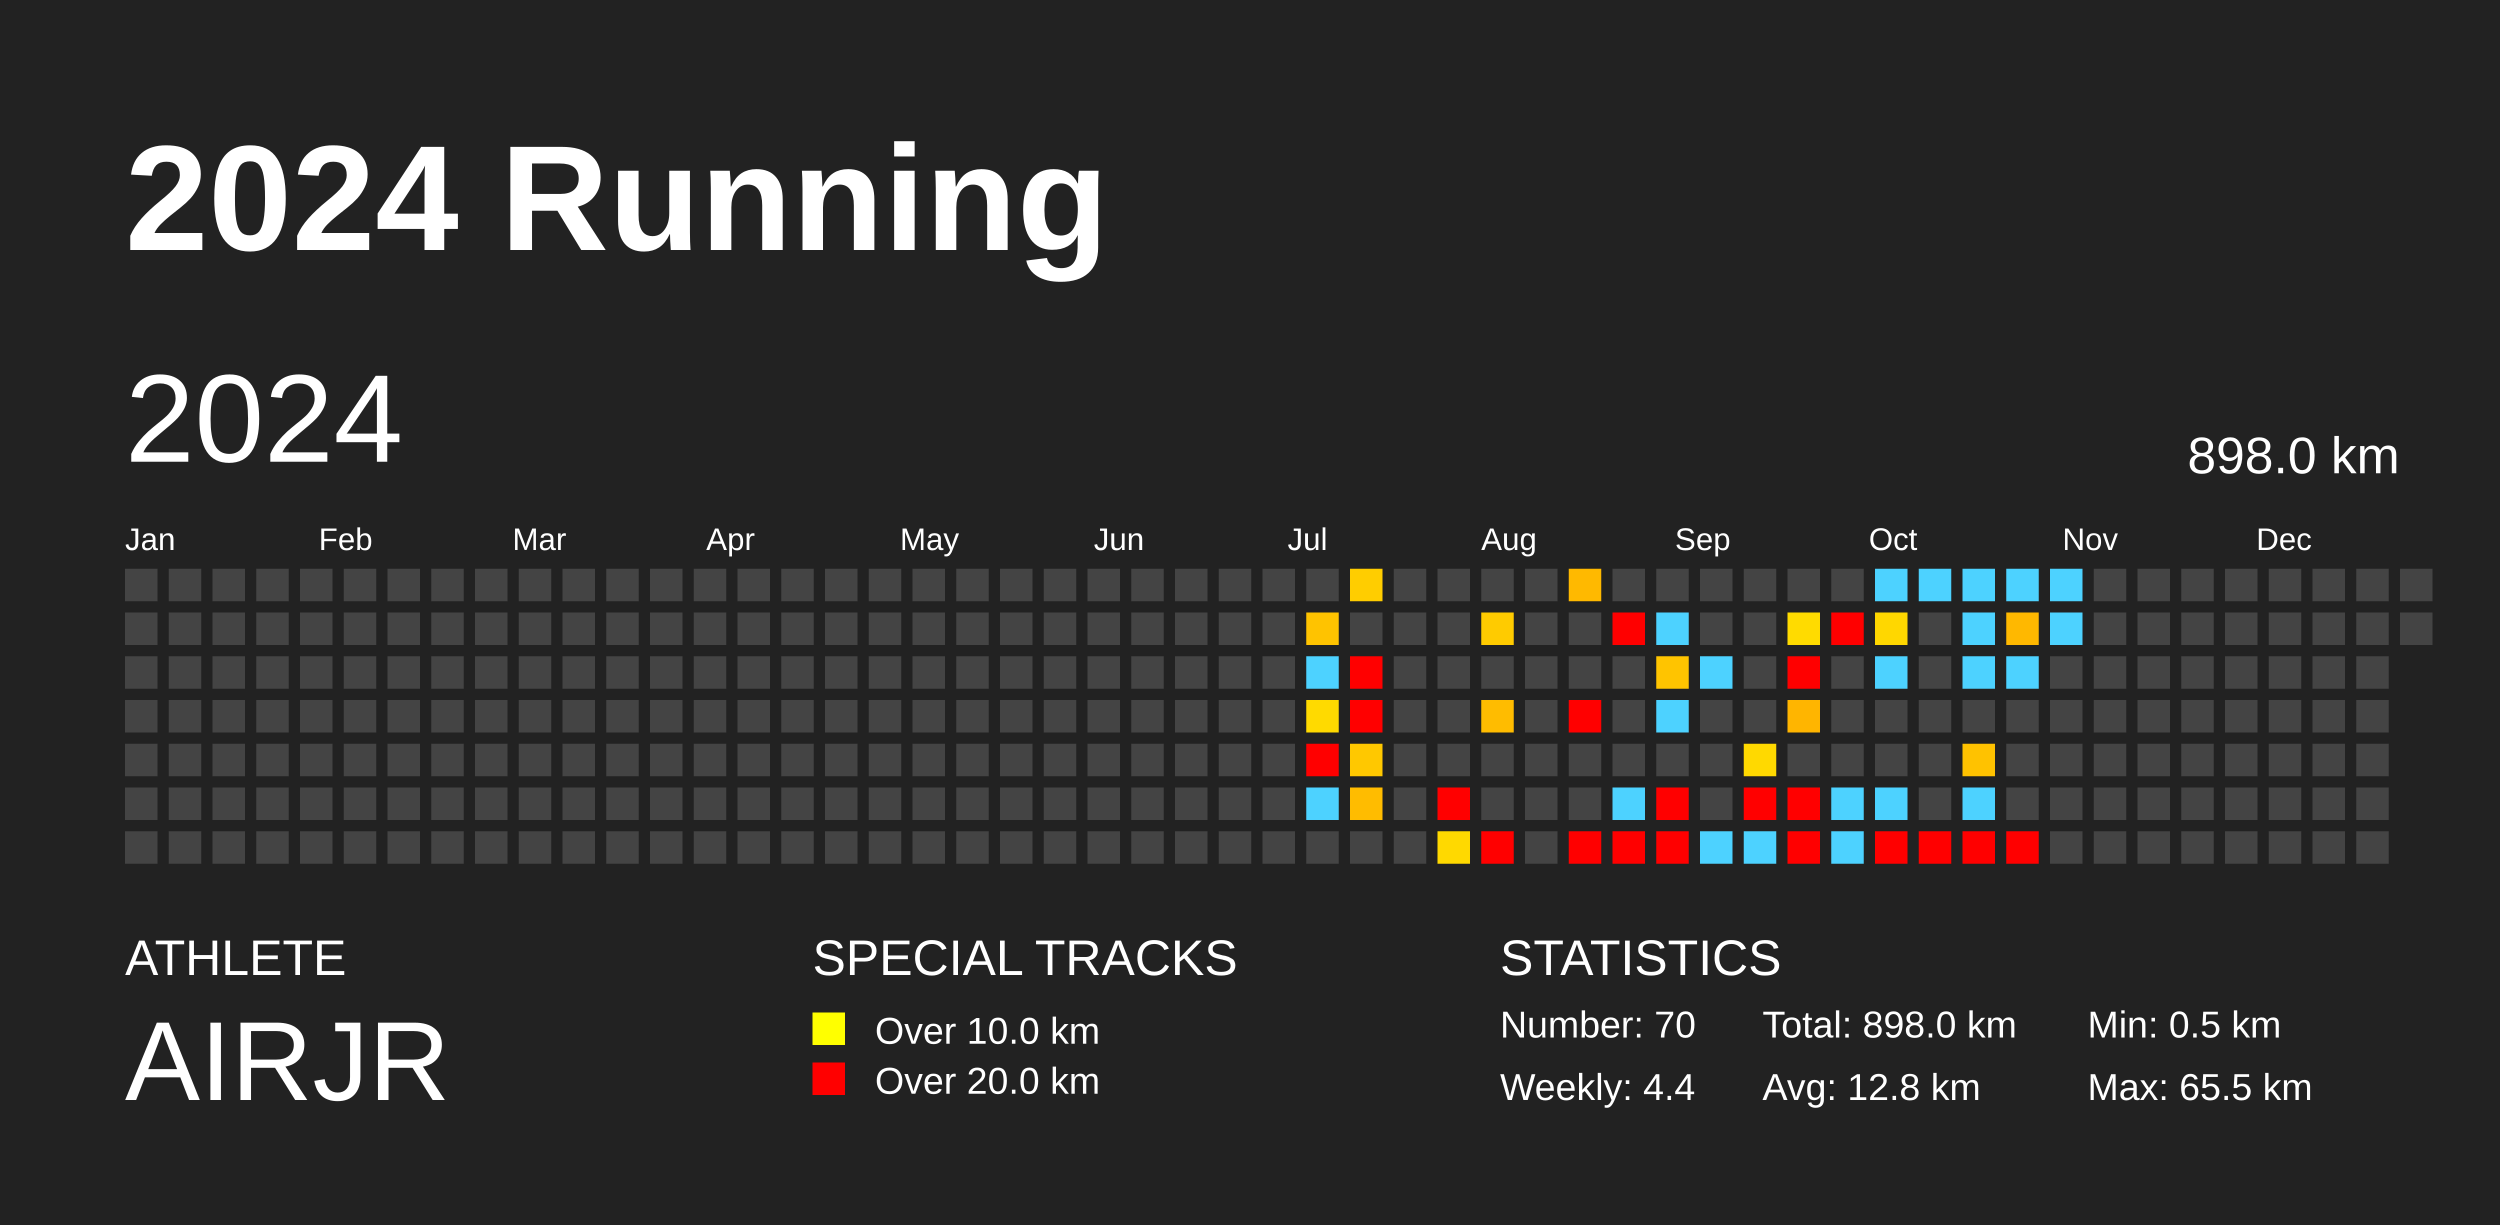
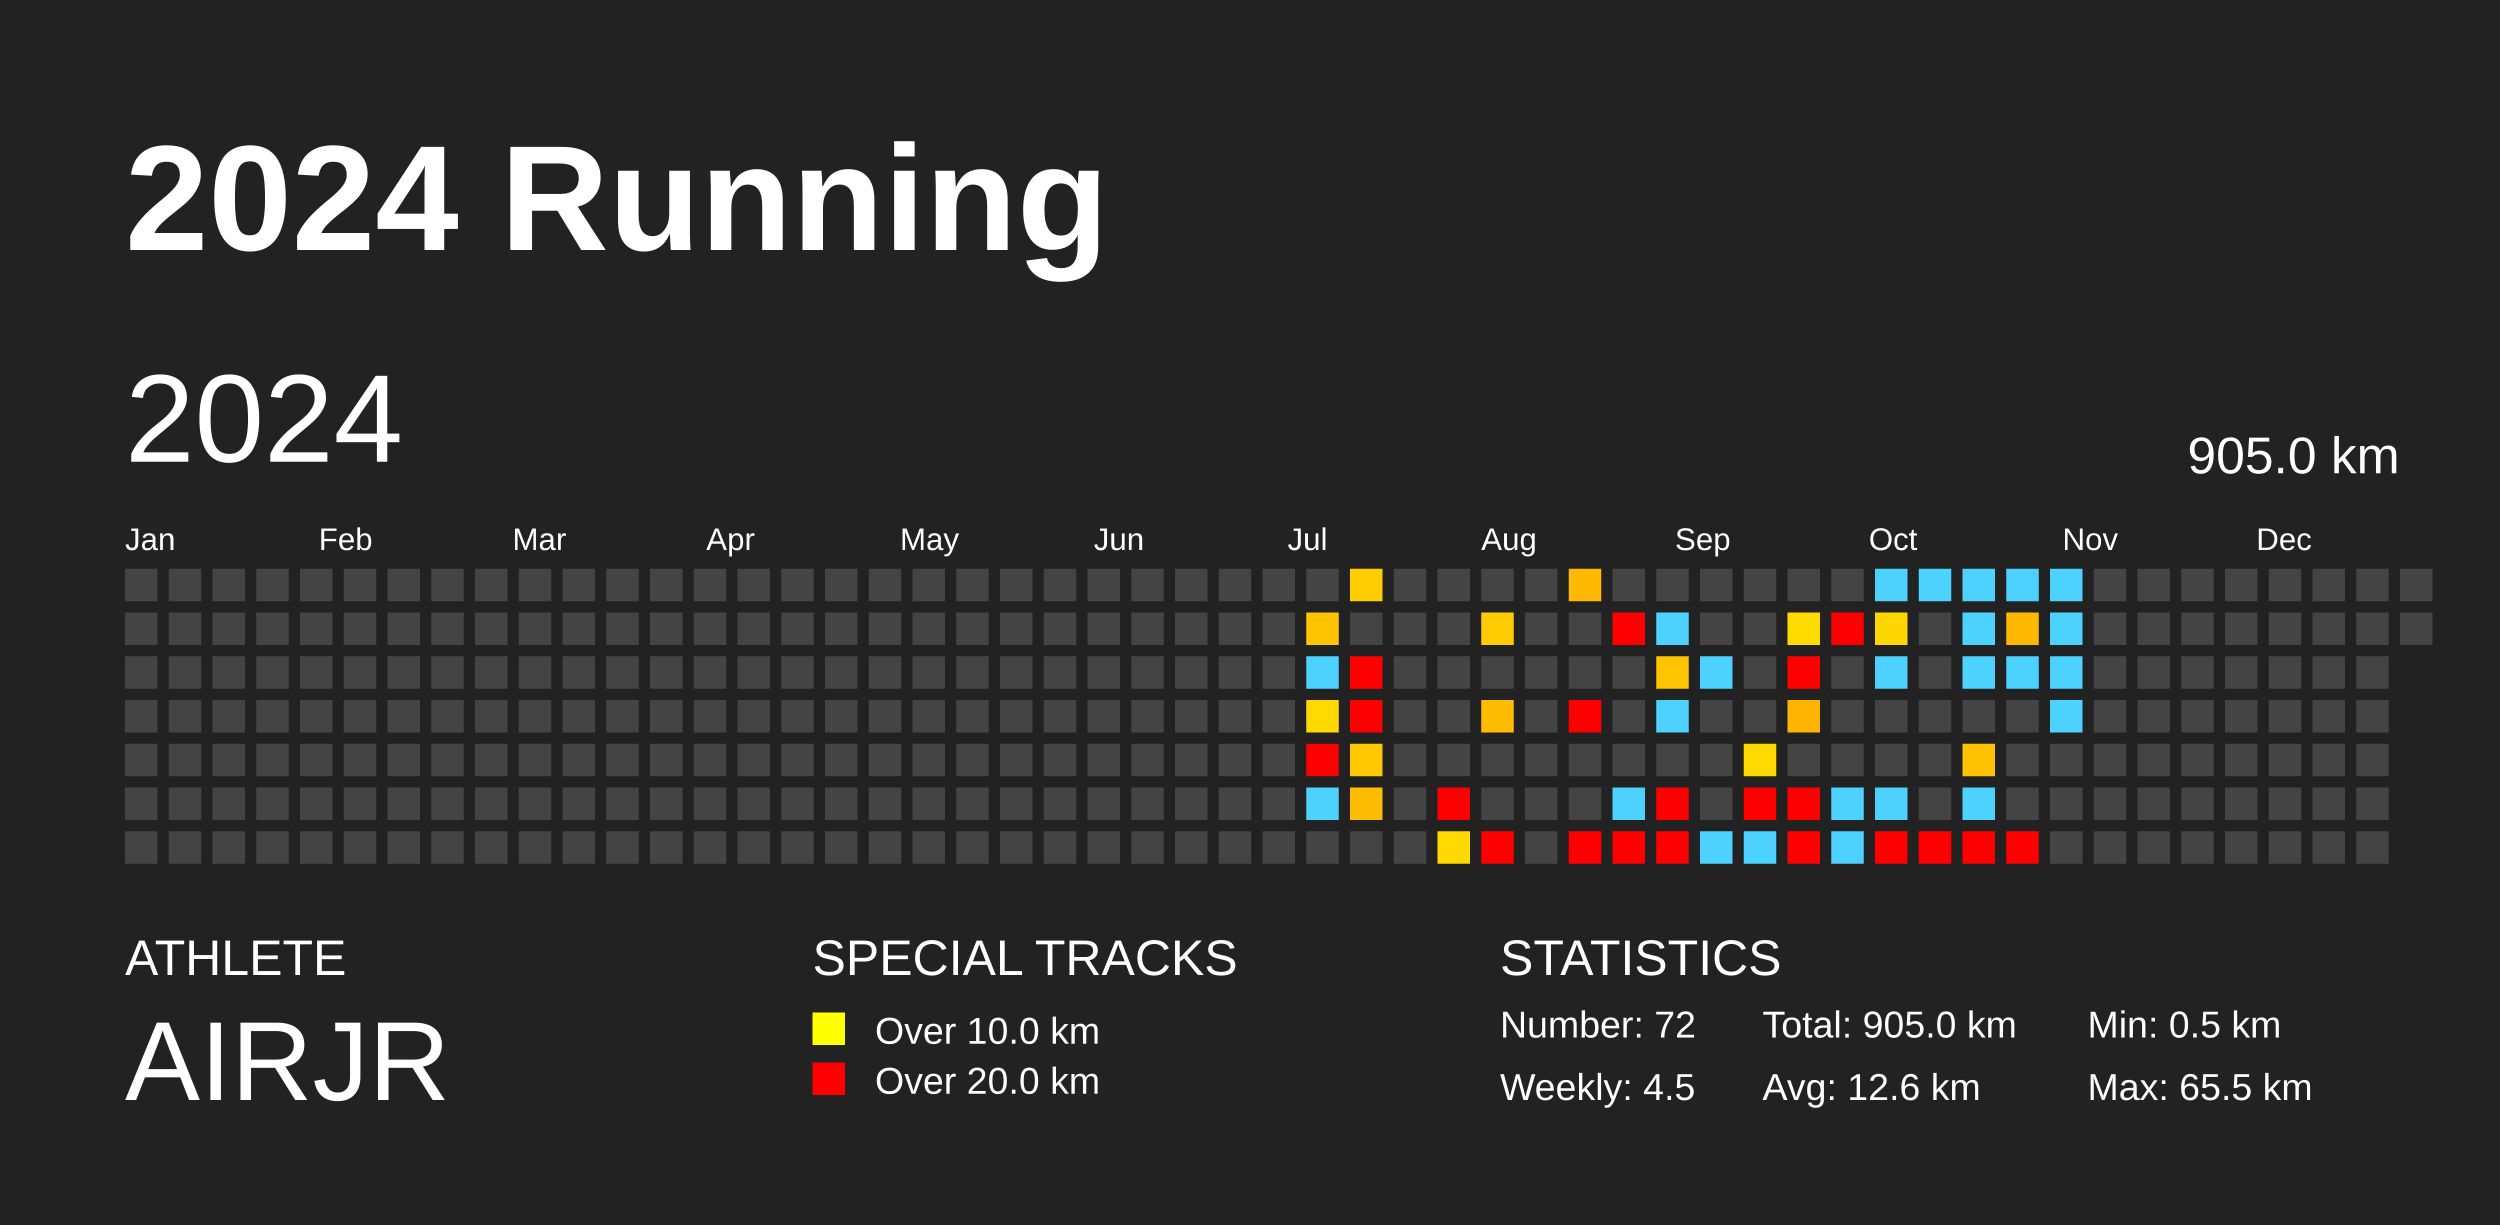
<svg xmlns="http://www.w3.org/2000/svg" baseProfile="full" height="98mm" version="1.1" viewBox="0,0,200,98" width="200mm">
  <defs />
  <rect fill="#222222" height="98" width="200" x="0" y="0" />
  <text fill="#FFFFFF" style="font-size:12px; font-family:Arial; font-weight:bold;" x="10" y="20">2024 Running</text>
  <text fill="#FFFFFF" style="font-size:4px; font-family:Arial" x="10" y="78">ATHLETE</text>
  <text fill="#FFFFFF" style="font-size:9px; font-family:Arial" x="10" y="88">AIRJR</text>
  <text fill="#FFFFFF" style="font-size:4px; font-family:Arial" x="65" y="78">SPECIAL TRACKS</text>
  <rect fill="yellow" height="2.6" width="2.6" x="65" y="81" />
  <text fill="#FFFFFF" style="font-size:3px; font-family:Arial" x="70" y="83.5">Over 10.0 km</text>
  <rect fill="red" height="2.6" width="2.6" x="65" y="85" />
  <text fill="#FFFFFF" style="font-size:3px; font-family:Arial" x="70" y="87.5">Over 20.0 km</text>
  <text fill="#FFFFFF" style="font-size:4px; font-family:Arial" x="120" y="78">STATISTICS</text>
-   <text fill="#FFFFFF" style="font-size:3px; font-family:Arial" x="120" y="83">Number: 70</text>
-   <text fill="#FFFFFF" style="font-size:3px; font-family:Arial" x="120" y="88">Weekly: 4.4</text>
-   <text fill="#FFFFFF" style="font-size:3px; font-family:Arial" x="141" y="83">Total: 898.0 km</text>
-   <text fill="#FFFFFF" style="font-size:3px; font-family:Arial" x="141" y="88">Avg: 12.8 km</text>
+   <text fill="#FFFFFF" style="font-size:3px; font-family:Arial" x="120" y="83">Number: 72</text>
+   <text fill="#FFFFFF" style="font-size:3px; font-family:Arial" x="120" y="88">Weekly: 4.5</text>
+   <text fill="#FFFFFF" style="font-size:3px; font-family:Arial" x="141" y="83">Total: 905.0 km</text>
+   <text fill="#FFFFFF" style="font-size:3px; font-family:Arial" x="141" y="88">Avg: 12.6 km</text>
  <text fill="#FFFFFF" style="font-size:3px; font-family:Arial" x="167" y="83">Min: 0.5 km</text>
  <text fill="#FFFFFF" style="font-size:3px; font-family:Arial" x="167" y="88">Max: 65.5 km</text>
  <text dominant-baseline="hanging" fill="#FFFFFF" style="font-size:10.0px; font-family:Arial;" x="10" y="30">2024</text>
-   <text dominant-baseline="hanging" fill="#FFFFFF" style="font-size:4.125px; font-family:Arial;" x="175" y="35">898.0 km</text>
+   <text dominant-baseline="hanging" fill="#FFFFFF" style="font-size:4.125px; font-family:Arial;" x="175" y="35">905.0 km</text>
  <text fill="#FFFFFF" style="font-size:2.5px; font-family:Arial" x="10.0" y="44">Jan</text>
  <text fill="#FFFFFF" style="font-size:2.5px; font-family:Arial" x="25.5" y="44">Feb</text>
  <text fill="#FFFFFF" style="font-size:2.5px; font-family:Arial" x="41.0" y="44">Mar</text>
  <text fill="#FFFFFF" style="font-size:2.5px; font-family:Arial" x="56.5" y="44">Apr</text>
  <text fill="#FFFFFF" style="font-size:2.5px; font-family:Arial" x="72.0" y="44">May</text>
  <text fill="#FFFFFF" style="font-size:2.5px; font-family:Arial" x="87.5" y="44">Jun</text>
  <text fill="#FFFFFF" style="font-size:2.5px; font-family:Arial" x="103.0" y="44">Jul</text>
  <text fill="#FFFFFF" style="font-size:2.5px; font-family:Arial" x="118.5" y="44">Aug</text>
  <text fill="#FFFFFF" style="font-size:2.5px; font-family:Arial" x="134.0" y="44">Sep</text>
  <text fill="#FFFFFF" style="font-size:2.5px; font-family:Arial" x="149.5" y="44">Oct</text>
  <text fill="#FFFFFF" style="font-size:2.5px; font-family:Arial" x="165.0" y="44">Nov</text>
  <text fill="#FFFFFF" style="font-size:2.5px; font-family:Arial" x="180.5" y="44">Dec</text>
  <rect fill="#444444" height="2.6" width="2.6" x="10.0" y="45.5" />
  <rect fill="#444444" height="2.6" width="2.6" x="10.0" y="49.0" />
  <rect fill="#444444" height="2.6" width="2.6" x="10.0" y="52.5" />
  <rect fill="#444444" height="2.6" width="2.6" x="10.0" y="56.0" />
  <rect fill="#444444" height="2.6" width="2.6" x="10.0" y="59.5" />
  <rect fill="#444444" height="2.6" width="2.6" x="10.0" y="63.0" />
  <rect fill="#444444" height="2.6" width="2.6" x="10.0" y="66.5" />
  <rect fill="#444444" height="2.6" width="2.6" x="13.5" y="45.5" />
  <rect fill="#444444" height="2.6" width="2.6" x="13.5" y="49.0" />
  <rect fill="#444444" height="2.6" width="2.6" x="13.5" y="52.5" />
  <rect fill="#444444" height="2.6" width="2.6" x="13.5" y="56.0" />
  <rect fill="#444444" height="2.6" width="2.6" x="13.5" y="59.5" />
  <rect fill="#444444" height="2.6" width="2.6" x="13.5" y="63.0" />
  <rect fill="#444444" height="2.6" width="2.6" x="13.5" y="66.5" />
  <rect fill="#444444" height="2.6" width="2.6" x="17.0" y="45.5" />
  <rect fill="#444444" height="2.6" width="2.6" x="17.0" y="49.0" />
  <rect fill="#444444" height="2.6" width="2.6" x="17.0" y="52.5" />
  <rect fill="#444444" height="2.6" width="2.6" x="17.0" y="56.0" />
  <rect fill="#444444" height="2.6" width="2.6" x="17.0" y="59.5" />
  <rect fill="#444444" height="2.6" width="2.6" x="17.0" y="63.0" />
  <rect fill="#444444" height="2.6" width="2.6" x="17.0" y="66.5" />
  <rect fill="#444444" height="2.6" width="2.6" x="20.5" y="45.5" />
  <rect fill="#444444" height="2.6" width="2.6" x="20.5" y="49.0" />
  <rect fill="#444444" height="2.6" width="2.6" x="20.5" y="52.5" />
  <rect fill="#444444" height="2.6" width="2.6" x="20.5" y="56.0" />
  <rect fill="#444444" height="2.6" width="2.6" x="20.5" y="59.5" />
  <rect fill="#444444" height="2.6" width="2.6" x="20.5" y="63.0" />
  <rect fill="#444444" height="2.6" width="2.6" x="20.5" y="66.5" />
  <rect fill="#444444" height="2.6" width="2.6" x="24.0" y="45.5" />
  <rect fill="#444444" height="2.6" width="2.6" x="24.0" y="49.0" />
  <rect fill="#444444" height="2.6" width="2.6" x="24.0" y="52.5" />
  <rect fill="#444444" height="2.6" width="2.6" x="24.0" y="56.0" />
  <rect fill="#444444" height="2.6" width="2.6" x="24.0" y="59.5" />
  <rect fill="#444444" height="2.6" width="2.6" x="24.0" y="63.0" />
  <rect fill="#444444" height="2.6" width="2.6" x="24.0" y="66.5" />
  <rect fill="#444444" height="2.6" width="2.6" x="27.5" y="45.5" />
  <rect fill="#444444" height="2.6" width="2.6" x="27.5" y="49.0" />
  <rect fill="#444444" height="2.6" width="2.6" x="27.5" y="52.5" />
  <rect fill="#444444" height="2.6" width="2.6" x="27.5" y="56.0" />
  <rect fill="#444444" height="2.6" width="2.6" x="27.5" y="59.5" />
  <rect fill="#444444" height="2.6" width="2.6" x="27.5" y="63.0" />
  <rect fill="#444444" height="2.6" width="2.6" x="27.5" y="66.5" />
  <rect fill="#444444" height="2.6" width="2.6" x="31.0" y="45.5" />
  <rect fill="#444444" height="2.6" width="2.6" x="31.0" y="49.0" />
  <rect fill="#444444" height="2.6" width="2.6" x="31.0" y="52.5" />
  <rect fill="#444444" height="2.6" width="2.6" x="31.0" y="56.0" />
  <rect fill="#444444" height="2.6" width="2.6" x="31.0" y="59.5" />
  <rect fill="#444444" height="2.6" width="2.6" x="31.0" y="63.0" />
  <rect fill="#444444" height="2.6" width="2.6" x="31.0" y="66.5" />
  <rect fill="#444444" height="2.6" width="2.6" x="34.5" y="45.5" />
  <rect fill="#444444" height="2.6" width="2.6" x="34.5" y="49.0" />
  <rect fill="#444444" height="2.6" width="2.6" x="34.5" y="52.5" />
  <rect fill="#444444" height="2.6" width="2.6" x="34.5" y="56.0" />
  <rect fill="#444444" height="2.6" width="2.6" x="34.5" y="59.5" />
  <rect fill="#444444" height="2.6" width="2.6" x="34.5" y="63.0" />
  <rect fill="#444444" height="2.6" width="2.6" x="34.5" y="66.5" />
  <rect fill="#444444" height="2.6" width="2.6" x="38.0" y="45.5" />
  <rect fill="#444444" height="2.6" width="2.6" x="38.0" y="49.0" />
  <rect fill="#444444" height="2.6" width="2.6" x="38.0" y="52.5" />
  <rect fill="#444444" height="2.6" width="2.6" x="38.0" y="56.0" />
  <rect fill="#444444" height="2.6" width="2.6" x="38.0" y="59.5" />
  <rect fill="#444444" height="2.6" width="2.6" x="38.0" y="63.0" />
  <rect fill="#444444" height="2.6" width="2.6" x="38.0" y="66.5" />
  <rect fill="#444444" height="2.6" width="2.6" x="41.5" y="45.5" />
  <rect fill="#444444" height="2.6" width="2.6" x="41.5" y="49.0" />
  <rect fill="#444444" height="2.6" width="2.6" x="41.5" y="52.5" />
  <rect fill="#444444" height="2.6" width="2.6" x="41.5" y="56.0" />
  <rect fill="#444444" height="2.6" width="2.6" x="41.5" y="59.5" />
  <rect fill="#444444" height="2.6" width="2.6" x="41.5" y="63.0" />
  <rect fill="#444444" height="2.6" width="2.6" x="41.5" y="66.5" />
  <rect fill="#444444" height="2.6" width="2.6" x="45.0" y="45.5" />
  <rect fill="#444444" height="2.6" width="2.6" x="45.0" y="49.0" />
  <rect fill="#444444" height="2.6" width="2.6" x="45.0" y="52.5" />
  <rect fill="#444444" height="2.6" width="2.6" x="45.0" y="56.0" />
  <rect fill="#444444" height="2.6" width="2.6" x="45.0" y="59.5" />
  <rect fill="#444444" height="2.6" width="2.6" x="45.0" y="63.0" />
  <rect fill="#444444" height="2.6" width="2.6" x="45.0" y="66.5" />
  <rect fill="#444444" height="2.6" width="2.6" x="48.5" y="45.5" />
  <rect fill="#444444" height="2.6" width="2.6" x="48.5" y="49.0" />
  <rect fill="#444444" height="2.6" width="2.6" x="48.5" y="52.5" />
  <rect fill="#444444" height="2.6" width="2.6" x="48.5" y="56.0" />
  <rect fill="#444444" height="2.6" width="2.6" x="48.5" y="59.5" />
  <rect fill="#444444" height="2.6" width="2.6" x="48.5" y="63.0" />
  <rect fill="#444444" height="2.6" width="2.6" x="48.5" y="66.5" />
  <rect fill="#444444" height="2.6" width="2.6" x="52.0" y="45.5" />
  <rect fill="#444444" height="2.6" width="2.6" x="52.0" y="49.0" />
  <rect fill="#444444" height="2.6" width="2.6" x="52.0" y="52.5" />
  <rect fill="#444444" height="2.6" width="2.6" x="52.0" y="56.0" />
  <rect fill="#444444" height="2.6" width="2.6" x="52.0" y="59.5" />
  <rect fill="#444444" height="2.6" width="2.6" x="52.0" y="63.0" />
  <rect fill="#444444" height="2.6" width="2.6" x="52.0" y="66.5" />
  <rect fill="#444444" height="2.6" width="2.6" x="55.5" y="45.5" />
  <rect fill="#444444" height="2.6" width="2.6" x="55.5" y="49.0" />
  <rect fill="#444444" height="2.6" width="2.6" x="55.5" y="52.5" />
  <rect fill="#444444" height="2.6" width="2.6" x="55.5" y="56.0" />
  <rect fill="#444444" height="2.6" width="2.6" x="55.5" y="59.5" />
  <rect fill="#444444" height="2.6" width="2.6" x="55.5" y="63.0" />
  <rect fill="#444444" height="2.6" width="2.6" x="55.5" y="66.5" />
  <rect fill="#444444" height="2.6" width="2.6" x="59.0" y="45.5" />
  <rect fill="#444444" height="2.6" width="2.6" x="59.0" y="49.0" />
  <rect fill="#444444" height="2.6" width="2.6" x="59.0" y="52.5" />
  <rect fill="#444444" height="2.6" width="2.6" x="59.0" y="56.0" />
  <rect fill="#444444" height="2.6" width="2.6" x="59.0" y="59.5" />
  <rect fill="#444444" height="2.6" width="2.6" x="59.0" y="63.0" />
  <rect fill="#444444" height="2.6" width="2.6" x="59.0" y="66.5" />
  <rect fill="#444444" height="2.6" width="2.6" x="62.5" y="45.5" />
  <rect fill="#444444" height="2.6" width="2.6" x="62.5" y="49.0" />
  <rect fill="#444444" height="2.6" width="2.6" x="62.5" y="52.5" />
  <rect fill="#444444" height="2.6" width="2.6" x="62.5" y="56.0" />
  <rect fill="#444444" height="2.6" width="2.6" x="62.5" y="59.5" />
  <rect fill="#444444" height="2.6" width="2.6" x="62.5" y="63.0" />
  <rect fill="#444444" height="2.6" width="2.6" x="62.5" y="66.5" />
  <rect fill="#444444" height="2.6" width="2.6" x="66.0" y="45.5" />
  <rect fill="#444444" height="2.6" width="2.6" x="66.0" y="49.0" />
  <rect fill="#444444" height="2.6" width="2.6" x="66.0" y="52.5" />
  <rect fill="#444444" height="2.6" width="2.6" x="66.0" y="56.0" />
  <rect fill="#444444" height="2.6" width="2.6" x="66.0" y="59.5" />
  <rect fill="#444444" height="2.6" width="2.6" x="66.0" y="63.0" />
  <rect fill="#444444" height="2.6" width="2.6" x="66.0" y="66.5" />
  <rect fill="#444444" height="2.6" width="2.6" x="69.5" y="45.5" />
  <rect fill="#444444" height="2.6" width="2.6" x="69.5" y="49.0" />
  <rect fill="#444444" height="2.6" width="2.6" x="69.5" y="52.5" />
  <rect fill="#444444" height="2.6" width="2.6" x="69.5" y="56.0" />
  <rect fill="#444444" height="2.6" width="2.6" x="69.5" y="59.5" />
  <rect fill="#444444" height="2.6" width="2.6" x="69.5" y="63.0" />
  <rect fill="#444444" height="2.6" width="2.6" x="69.5" y="66.5" />
  <rect fill="#444444" height="2.6" width="2.6" x="73.0" y="45.5" />
  <rect fill="#444444" height="2.6" width="2.6" x="73.0" y="49.0" />
  <rect fill="#444444" height="2.6" width="2.6" x="73.0" y="52.5" />
  <rect fill="#444444" height="2.6" width="2.6" x="73.0" y="56.0" />
  <rect fill="#444444" height="2.6" width="2.6" x="73.0" y="59.5" />
  <rect fill="#444444" height="2.6" width="2.6" x="73.0" y="63.0" />
  <rect fill="#444444" height="2.6" width="2.6" x="73.0" y="66.5" />
  <rect fill="#444444" height="2.6" width="2.6" x="76.5" y="45.5" />
  <rect fill="#444444" height="2.6" width="2.6" x="76.5" y="49.0" />
  <rect fill="#444444" height="2.6" width="2.6" x="76.5" y="52.5" />
  <rect fill="#444444" height="2.6" width="2.6" x="76.5" y="56.0" />
  <rect fill="#444444" height="2.6" width="2.6" x="76.5" y="59.5" />
  <rect fill="#444444" height="2.6" width="2.6" x="76.5" y="63.0" />
  <rect fill="#444444" height="2.6" width="2.6" x="76.5" y="66.5" />
  <rect fill="#444444" height="2.6" width="2.6" x="80.0" y="45.5" />
  <rect fill="#444444" height="2.6" width="2.6" x="80.0" y="49.0" />
  <rect fill="#444444" height="2.6" width="2.6" x="80.0" y="52.5" />
  <rect fill="#444444" height="2.6" width="2.6" x="80.0" y="56.0" />
  <rect fill="#444444" height="2.6" width="2.6" x="80.0" y="59.5" />
  <rect fill="#444444" height="2.6" width="2.6" x="80.0" y="63.0" />
  <rect fill="#444444" height="2.6" width="2.6" x="80.0" y="66.5" />
  <rect fill="#444444" height="2.6" width="2.6" x="83.5" y="45.5" />
  <rect fill="#444444" height="2.6" width="2.6" x="83.5" y="49.0" />
  <rect fill="#444444" height="2.6" width="2.6" x="83.5" y="52.5" />
  <rect fill="#444444" height="2.6" width="2.6" x="83.5" y="56.0" />
  <rect fill="#444444" height="2.6" width="2.6" x="83.5" y="59.5" />
  <rect fill="#444444" height="2.6" width="2.6" x="83.5" y="63.0" />
  <rect fill="#444444" height="2.6" width="2.6" x="83.5" y="66.5" />
  <rect fill="#444444" height="2.6" width="2.6" x="87.0" y="45.5" />
  <rect fill="#444444" height="2.6" width="2.6" x="87.0" y="49.0" />
  <rect fill="#444444" height="2.6" width="2.6" x="87.0" y="52.5" />
  <rect fill="#444444" height="2.6" width="2.6" x="87.0" y="56.0" />
  <rect fill="#444444" height="2.6" width="2.6" x="87.0" y="59.5" />
  <rect fill="#444444" height="2.6" width="2.6" x="87.0" y="63.0" />
  <rect fill="#444444" height="2.6" width="2.6" x="87.0" y="66.5" />
  <rect fill="#444444" height="2.6" width="2.6" x="90.5" y="45.5" />
  <rect fill="#444444" height="2.6" width="2.6" x="90.5" y="49.0" />
  <rect fill="#444444" height="2.6" width="2.6" x="90.5" y="52.5" />
  <rect fill="#444444" height="2.6" width="2.6" x="90.5" y="56.0" />
  <rect fill="#444444" height="2.6" width="2.6" x="90.5" y="59.5" />
  <rect fill="#444444" height="2.6" width="2.6" x="90.5" y="63.0" />
  <rect fill="#444444" height="2.6" width="2.6" x="90.5" y="66.5" />
  <rect fill="#444444" height="2.6" width="2.6" x="94.0" y="45.5" />
  <rect fill="#444444" height="2.6" width="2.6" x="94.0" y="49.0" />
  <rect fill="#444444" height="2.6" width="2.6" x="94.0" y="52.5" />
  <rect fill="#444444" height="2.6" width="2.6" x="94.0" y="56.0" />
  <rect fill="#444444" height="2.6" width="2.6" x="94.0" y="59.5" />
  <rect fill="#444444" height="2.6" width="2.6" x="94.0" y="63.0" />
  <rect fill="#444444" height="2.6" width="2.6" x="94.0" y="66.5" />
  <rect fill="#444444" height="2.6" width="2.6" x="97.5" y="45.5" />
  <rect fill="#444444" height="2.6" width="2.6" x="97.5" y="49.0" />
  <rect fill="#444444" height="2.6" width="2.6" x="97.5" y="52.5" />
  <rect fill="#444444" height="2.6" width="2.6" x="97.5" y="56.0" />
  <rect fill="#444444" height="2.6" width="2.6" x="97.5" y="59.5" />
  <rect fill="#444444" height="2.6" width="2.6" x="97.5" y="63.0" />
  <rect fill="#444444" height="2.6" width="2.6" x="97.5" y="66.5" />
  <rect fill="#444444" height="2.6" width="2.6" x="101.0" y="45.5" />
  <rect fill="#444444" height="2.6" width="2.6" x="101.0" y="49.0" />
  <rect fill="#444444" height="2.6" width="2.6" x="101.0" y="52.5" />
  <rect fill="#444444" height="2.6" width="2.6" x="101.0" y="56.0" />
  <rect fill="#444444" height="2.6" width="2.6" x="101.0" y="59.5" />
  <rect fill="#444444" height="2.6" width="2.6" x="101.0" y="63.0" />
  <rect fill="#444444" height="2.6" width="2.6" x="101.0" y="66.5" />
  <rect fill="#444444" height="2.6" width="2.6" x="104.5" y="45.5" />
  <rect fill="#ffc300" height="2.6" width="2.6" x="104.5" y="49.0" />
  <rect fill="#4dd2ff" height="2.6" width="2.6" x="104.5" y="52.5" />
  <rect fill="#ffda00" height="2.6" width="2.6" x="104.5" y="56.0" />
  <rect fill="red" height="2.6" width="2.6" x="104.5" y="59.5" />
  <rect fill="#4dd2ff" height="2.6" width="2.6" x="104.5" y="63.0" />
  <rect fill="#444444" height="2.6" width="2.6" x="104.5" y="66.5" />
  <rect fill="#ffcd00" height="2.6" width="2.6" x="108.0" y="45.5" />
  <rect fill="#444444" height="2.6" width="2.6" x="108.0" y="49.0" />
  <rect fill="red" height="2.6" width="2.6" x="108.0" y="52.5" />
  <rect fill="red" height="2.6" width="2.6" x="108.0" y="56.0" />
  <rect fill="#ffc800" height="2.6" width="2.6" x="108.0" y="59.5" />
  <rect fill="#ffbc00" height="2.6" width="2.6" x="108.0" y="63.0" />
  <rect fill="#444444" height="2.6" width="2.6" x="108.0" y="66.5" />
  <rect fill="#444444" height="2.6" width="2.6" x="111.5" y="45.5" />
  <rect fill="#444444" height="2.6" width="2.6" x="111.5" y="49.0" />
  <rect fill="#444444" height="2.6" width="2.6" x="111.5" y="52.5" />
  <rect fill="#444444" height="2.6" width="2.6" x="111.5" y="56.0" />
  <rect fill="#444444" height="2.6" width="2.6" x="111.5" y="59.5" />
  <rect fill="#444444" height="2.6" width="2.6" x="111.5" y="63.0" />
  <rect fill="#444444" height="2.6" width="2.6" x="111.5" y="66.5" />
  <rect fill="#444444" height="2.6" width="2.6" x="115.0" y="45.5" />
  <rect fill="#444444" height="2.6" width="2.6" x="115.0" y="49.0" />
  <rect fill="#444444" height="2.6" width="2.6" x="115.0" y="52.5" />
  <rect fill="#444444" height="2.6" width="2.6" x="115.0" y="56.0" />
  <rect fill="#444444" height="2.6" width="2.6" x="115.0" y="59.5" />
  <rect fill="red" height="2.6" width="2.6" x="115.0" y="63.0" />
  <rect fill="#ffd900" height="2.6" width="2.6" x="115.0" y="66.5" />
  <rect fill="#444444" height="2.6" width="2.6" x="118.5" y="45.5" />
  <rect fill="#ffcb00" height="2.6" width="2.6" x="118.5" y="49.0" />
  <rect fill="#444444" height="2.6" width="2.6" x="118.5" y="52.5" />
  <rect fill="#ffbc00" height="2.6" width="2.6" x="118.5" y="56.0" />
  <rect fill="#444444" height="2.6" width="2.6" x="118.5" y="59.5" />
  <rect fill="#444444" height="2.6" width="2.6" x="118.5" y="63.0" />
  <rect fill="red" height="2.6" width="2.6" x="118.5" y="66.5" />
  <rect fill="#444444" height="2.6" width="2.6" x="122.0" y="45.5" />
  <rect fill="#444444" height="2.6" width="2.6" x="122.0" y="49.0" />
  <rect fill="#444444" height="2.6" width="2.6" x="122.0" y="52.5" />
  <rect fill="#444444" height="2.6" width="2.6" x="122.0" y="56.0" />
  <rect fill="#444444" height="2.6" width="2.6" x="122.0" y="59.5" />
  <rect fill="#444444" height="2.6" width="2.6" x="122.0" y="63.0" />
  <rect fill="#444444" height="2.6" width="2.6" x="122.0" y="66.5" />
  <rect fill="#ffb900" height="2.6" width="2.6" x="125.5" y="45.5" />
  <rect fill="#444444" height="2.6" width="2.6" x="125.5" y="49.0" />
  <rect fill="#444444" height="2.6" width="2.6" x="125.5" y="52.5" />
  <rect fill="red" height="2.6" width="2.6" x="125.5" y="56.0" />
  <rect fill="#444444" height="2.6" width="2.6" x="125.5" y="59.5" />
  <rect fill="#444444" height="2.6" width="2.6" x="125.5" y="63.0" />
  <rect fill="red" height="2.6" width="2.6" x="125.5" y="66.5" />
  <rect fill="#444444" height="2.6" width="2.6" x="129.0" y="45.5" />
  <rect fill="red" height="2.6" width="2.6" x="129.0" y="49.0" />
  <rect fill="#444444" height="2.6" width="2.6" x="129.0" y="52.5" />
  <rect fill="#444444" height="2.6" width="2.6" x="129.0" y="56.0" />
  <rect fill="#444444" height="2.6" width="2.6" x="129.0" y="59.5" />
  <rect fill="#4dd2ff" height="2.6" width="2.6" x="129.0" y="63.0" />
  <rect fill="red" height="2.6" width="2.6" x="129.0" y="66.5" />
  <rect fill="#444444" height="2.6" width="2.6" x="132.5" y="45.5" />
  <rect fill="#4dd2ff" height="2.6" width="2.6" x="132.5" y="49.0" />
  <rect fill="#ffc400" height="2.6" width="2.6" x="132.5" y="52.5" />
  <rect fill="#4dd2ff" height="2.6" width="2.6" x="132.5" y="56.0" />
  <rect fill="#444444" height="2.6" width="2.6" x="132.5" y="59.5" />
  <rect fill="red" height="2.6" width="2.6" x="132.5" y="63.0" />
  <rect fill="red" height="2.6" width="2.6" x="132.5" y="66.5" />
  <rect fill="#444444" height="2.6" width="2.6" x="136.0" y="45.5" />
  <rect fill="#444444" height="2.6" width="2.6" x="136.0" y="49.0" />
  <rect fill="#4dd2ff" height="2.6" width="2.6" x="136.0" y="52.5" />
  <rect fill="#444444" height="2.6" width="2.6" x="136.0" y="56.0" />
  <rect fill="#444444" height="2.6" width="2.6" x="136.0" y="59.5" />
  <rect fill="#444444" height="2.6" width="2.6" x="136.0" y="63.0" />
  <rect fill="#4dd2ff" height="2.6" width="2.6" x="136.0" y="66.5" />
  <rect fill="#444444" height="2.6" width="2.6" x="139.5" y="45.5" />
  <rect fill="#444444" height="2.6" width="2.6" x="139.5" y="49.0" />
  <rect fill="#444444" height="2.6" width="2.6" x="139.5" y="52.5" />
  <rect fill="#444444" height="2.6" width="2.6" x="139.5" y="56.0" />
  <rect fill="#ffd900" height="2.6" width="2.6" x="139.5" y="59.5" />
  <rect fill="red" height="2.6" width="2.6" x="139.5" y="63.0" />
  <rect fill="#4dd2ff" height="2.6" width="2.6" x="139.5" y="66.5" />
  <rect fill="#444444" height="2.6" width="2.6" x="143.0" y="45.5" />
  <rect fill="#ffdb00" height="2.6" width="2.6" x="143.0" y="49.0" />
  <rect fill="red" height="2.6" width="2.6" x="143.0" y="52.5" />
  <rect fill="#ffb500" height="2.6" width="2.6" x="143.0" y="56.0" />
  <rect fill="#444444" height="2.6" width="2.6" x="143.0" y="59.5" />
  <rect fill="red" height="2.6" width="2.6" x="143.0" y="63.0" />
  <rect fill="red" height="2.6" width="2.6" x="143.0" y="66.5" />
  <rect fill="#444444" height="2.6" width="2.6" x="146.5" y="45.5" />
  <rect fill="red" height="2.6" width="2.6" x="146.5" y="49.0" />
  <rect fill="#444444" height="2.6" width="2.6" x="146.5" y="52.5" />
  <rect fill="#444444" height="2.6" width="2.6" x="146.5" y="56.0" />
  <rect fill="#444444" height="2.6" width="2.6" x="146.5" y="59.5" />
  <rect fill="#4dd2ff" height="2.6" width="2.6" x="146.5" y="63.0" />
  <rect fill="#4dd2ff" height="2.6" width="2.6" x="146.5" y="66.5" />
  <rect fill="#4dd2ff" height="2.6" width="2.6" x="150.0" y="45.5" />
  <rect fill="#ffd700" height="2.6" width="2.6" x="150.0" y="49.0" />
  <rect fill="#4dd2ff" height="2.6" width="2.6" x="150.0" y="52.5" />
  <rect fill="#444444" height="2.6" width="2.6" x="150.0" y="56.0" />
  <rect fill="#444444" height="2.6" width="2.6" x="150.0" y="59.5" />
  <rect fill="#4dd2ff" height="2.6" width="2.6" x="150.0" y="63.0" />
  <rect fill="red" height="2.6" width="2.6" x="150.0" y="66.5" />
  <rect fill="#4dd2ff" height="2.6" width="2.6" x="153.5" y="45.5" />
  <rect fill="#444444" height="2.6" width="2.6" x="153.5" y="49.0" />
  <rect fill="#444444" height="2.6" width="2.6" x="153.5" y="52.5" />
  <rect fill="#444444" height="2.6" width="2.6" x="153.5" y="56.0" />
  <rect fill="#444444" height="2.6" width="2.6" x="153.5" y="59.5" />
  <rect fill="#444444" height="2.6" width="2.6" x="153.5" y="63.0" />
  <rect fill="red" height="2.6" width="2.6" x="153.5" y="66.5" />
  <rect fill="#4dd2ff" height="2.6" width="2.6" x="157.0" y="45.5" />
  <rect fill="#4dd2ff" height="2.6" width="2.6" x="157.0" y="49.0" />
  <rect fill="#4dd2ff" height="2.6" width="2.6" x="157.0" y="52.5" />
  <rect fill="#444444" height="2.6" width="2.6" x="157.0" y="56.0" />
  <rect fill="#ffc200" height="2.6" width="2.6" x="157.0" y="59.5" />
  <rect fill="#4dd2ff" height="2.6" width="2.6" x="157.0" y="63.0" />
  <rect fill="red" height="2.6" width="2.6" x="157.0" y="66.5" />
  <rect fill="#4dd2ff" height="2.6" width="2.6" x="160.5" y="45.5" />
  <rect fill="#ffb800" height="2.6" width="2.6" x="160.5" y="49.0" />
  <rect fill="#4dd2ff" height="2.6" width="2.6" x="160.5" y="52.5" />
  <rect fill="#444444" height="2.6" width="2.6" x="160.5" y="56.0" />
  <rect fill="#444444" height="2.6" width="2.6" x="160.5" y="59.5" />
  <rect fill="#444444" height="2.6" width="2.6" x="160.5" y="63.0" />
  <rect fill="red" height="2.6" width="2.6" x="160.5" y="66.5" />
  <rect fill="#4dd2ff" height="2.6" width="2.6" x="164.0" y="45.5" />
  <rect fill="#4dd2ff" height="2.6" width="2.6" x="164.0" y="49.0" />
-   <rect fill="#444444" height="2.6" width="2.6" x="164.0" y="52.5" />
-   <rect fill="#444444" height="2.6" width="2.6" x="164.0" y="56.0" />
+   <rect fill="#4dd2ff" height="2.6" width="2.6" x="164.0" y="52.5" />
+   <rect fill="#4dd2ff" height="2.6" width="2.6" x="164.0" y="56.0" />
  <rect fill="#444444" height="2.6" width="2.6" x="164.0" y="59.5" />
  <rect fill="#444444" height="2.6" width="2.6" x="164.0" y="63.0" />
  <rect fill="#444444" height="2.6" width="2.6" x="164.0" y="66.5" />
  <rect fill="#444444" height="2.6" width="2.6" x="167.5" y="45.5" />
  <rect fill="#444444" height="2.6" width="2.6" x="167.5" y="49.0" />
  <rect fill="#444444" height="2.6" width="2.6" x="167.5" y="52.5" />
  <rect fill="#444444" height="2.6" width="2.6" x="167.5" y="56.0" />
  <rect fill="#444444" height="2.6" width="2.6" x="167.5" y="59.5" />
  <rect fill="#444444" height="2.6" width="2.6" x="167.5" y="63.0" />
  <rect fill="#444444" height="2.6" width="2.6" x="167.5" y="66.5" />
  <rect fill="#444444" height="2.6" width="2.6" x="171.0" y="45.5" />
  <rect fill="#444444" height="2.6" width="2.6" x="171.0" y="49.0" />
  <rect fill="#444444" height="2.6" width="2.6" x="171.0" y="52.5" />
  <rect fill="#444444" height="2.6" width="2.6" x="171.0" y="56.0" />
  <rect fill="#444444" height="2.6" width="2.6" x="171.0" y="59.5" />
  <rect fill="#444444" height="2.6" width="2.6" x="171.0" y="63.0" />
  <rect fill="#444444" height="2.6" width="2.6" x="171.0" y="66.5" />
  <rect fill="#444444" height="2.6" width="2.6" x="174.5" y="45.5" />
  <rect fill="#444444" height="2.6" width="2.6" x="174.5" y="49.0" />
  <rect fill="#444444" height="2.6" width="2.6" x="174.5" y="52.5" />
  <rect fill="#444444" height="2.6" width="2.6" x="174.5" y="56.0" />
  <rect fill="#444444" height="2.6" width="2.6" x="174.5" y="59.5" />
  <rect fill="#444444" height="2.6" width="2.6" x="174.5" y="63.0" />
  <rect fill="#444444" height="2.6" width="2.6" x="174.5" y="66.5" />
  <rect fill="#444444" height="2.6" width="2.6" x="178.0" y="45.5" />
  <rect fill="#444444" height="2.6" width="2.6" x="178.0" y="49.0" />
  <rect fill="#444444" height="2.6" width="2.6" x="178.0" y="52.5" />
  <rect fill="#444444" height="2.6" width="2.6" x="178.0" y="56.0" />
  <rect fill="#444444" height="2.6" width="2.6" x="178.0" y="59.5" />
  <rect fill="#444444" height="2.6" width="2.6" x="178.0" y="63.0" />
  <rect fill="#444444" height="2.6" width="2.6" x="178.0" y="66.5" />
  <rect fill="#444444" height="2.6" width="2.6" x="181.5" y="45.5" />
  <rect fill="#444444" height="2.6" width="2.6" x="181.5" y="49.0" />
  <rect fill="#444444" height="2.6" width="2.6" x="181.5" y="52.5" />
  <rect fill="#444444" height="2.6" width="2.6" x="181.5" y="56.0" />
  <rect fill="#444444" height="2.6" width="2.6" x="181.5" y="59.5" />
  <rect fill="#444444" height="2.6" width="2.6" x="181.5" y="63.0" />
  <rect fill="#444444" height="2.6" width="2.6" x="181.5" y="66.5" />
  <rect fill="#444444" height="2.6" width="2.6" x="185.0" y="45.5" />
  <rect fill="#444444" height="2.6" width="2.6" x="185.0" y="49.0" />
  <rect fill="#444444" height="2.6" width="2.6" x="185.0" y="52.5" />
  <rect fill="#444444" height="2.6" width="2.6" x="185.0" y="56.0" />
  <rect fill="#444444" height="2.6" width="2.6" x="185.0" y="59.5" />
  <rect fill="#444444" height="2.6" width="2.6" x="185.0" y="63.0" />
  <rect fill="#444444" height="2.6" width="2.6" x="185.0" y="66.5" />
  <rect fill="#444444" height="2.6" width="2.6" x="188.5" y="45.5" />
  <rect fill="#444444" height="2.6" width="2.6" x="188.5" y="49.0" />
  <rect fill="#444444" height="2.6" width="2.6" x="188.5" y="52.5" />
  <rect fill="#444444" height="2.6" width="2.6" x="188.5" y="56.0" />
  <rect fill="#444444" height="2.6" width="2.6" x="188.5" y="59.5" />
  <rect fill="#444444" height="2.6" width="2.6" x="188.5" y="63.0" />
  <rect fill="#444444" height="2.6" width="2.6" x="188.5" y="66.5" />
  <rect fill="#444444" height="2.6" width="2.6" x="192.0" y="45.5" />
  <rect fill="#444444" height="2.6" width="2.6" x="192.0" y="49.0" />
</svg>
